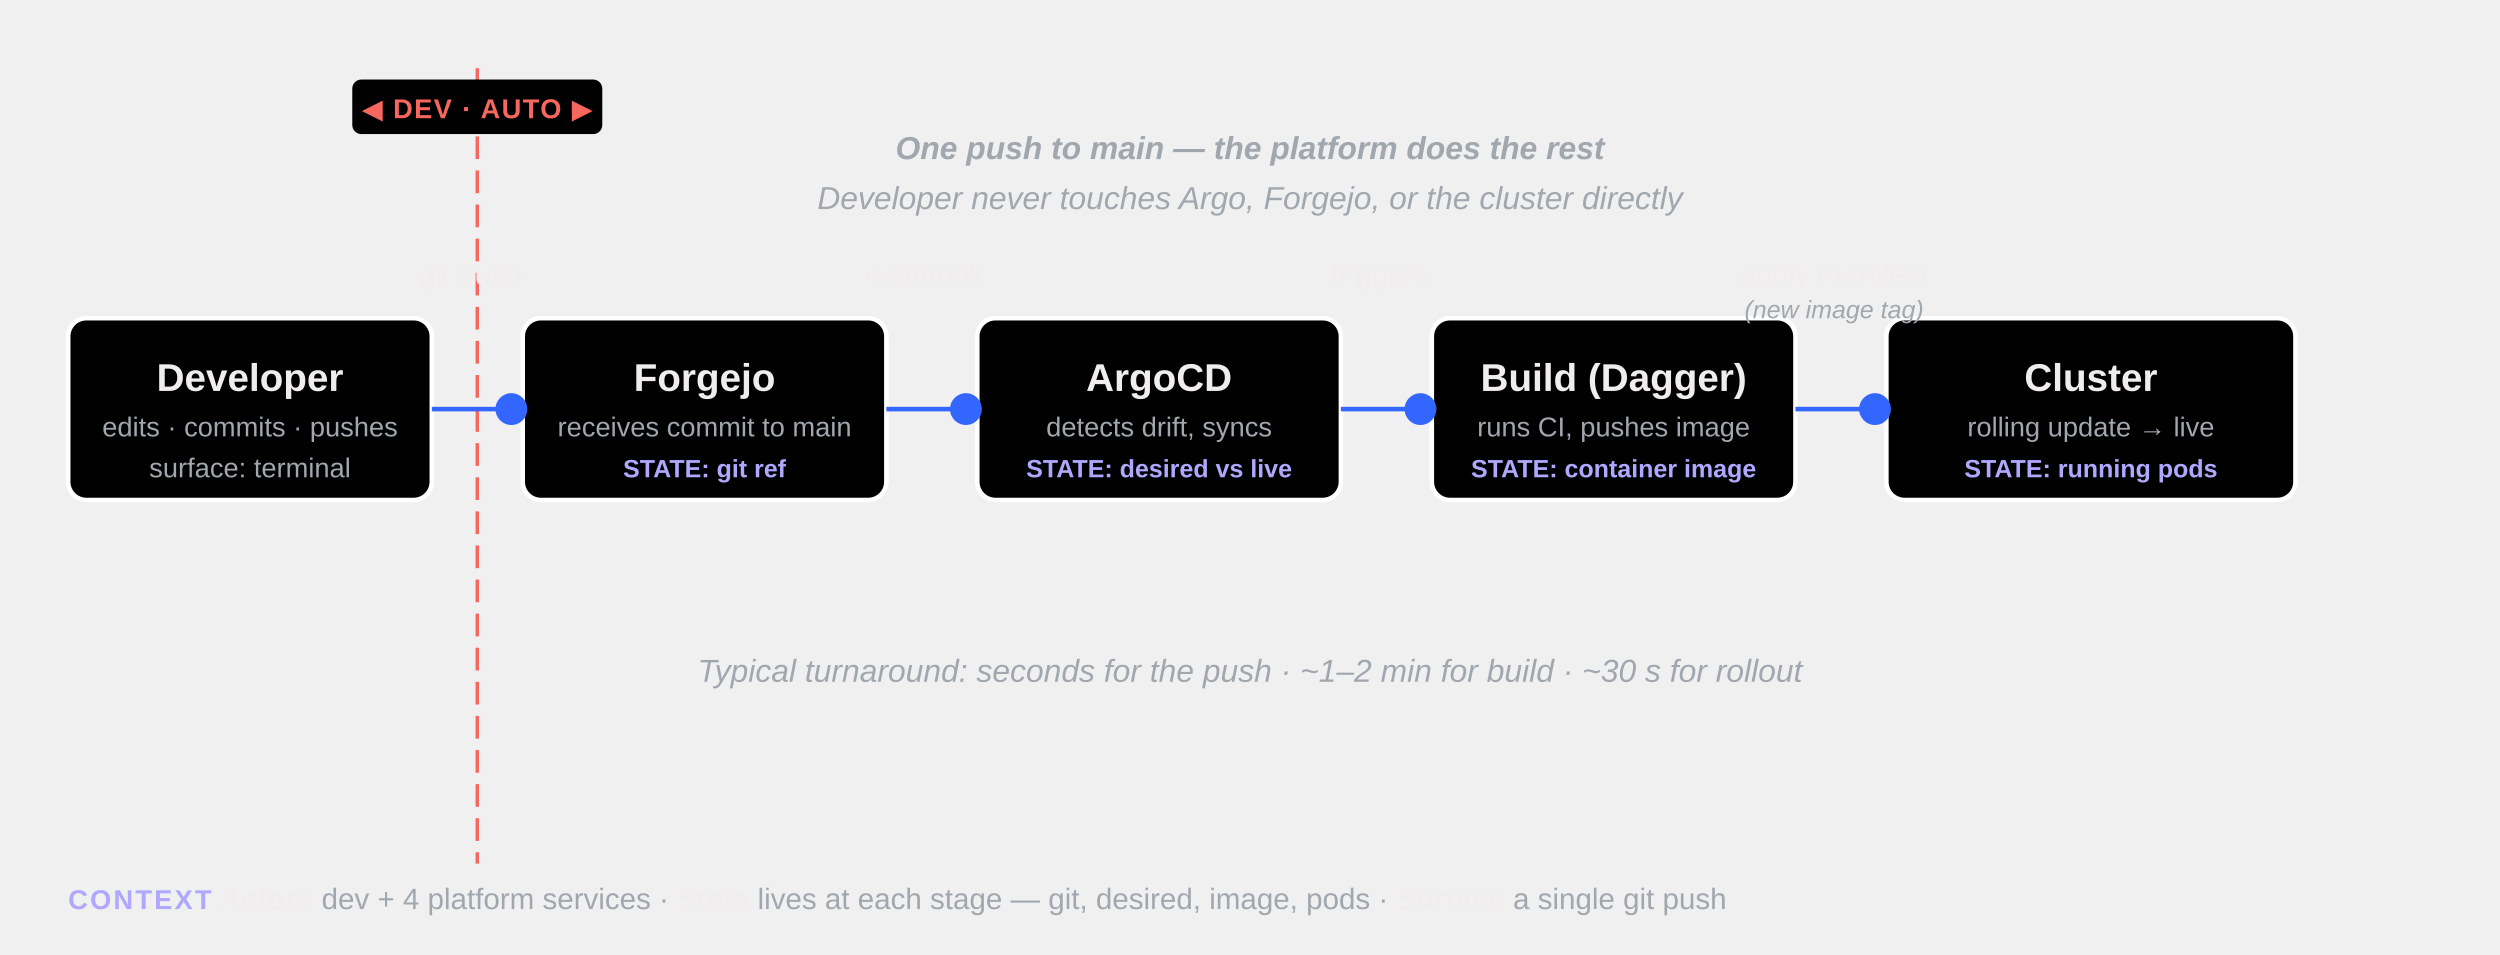
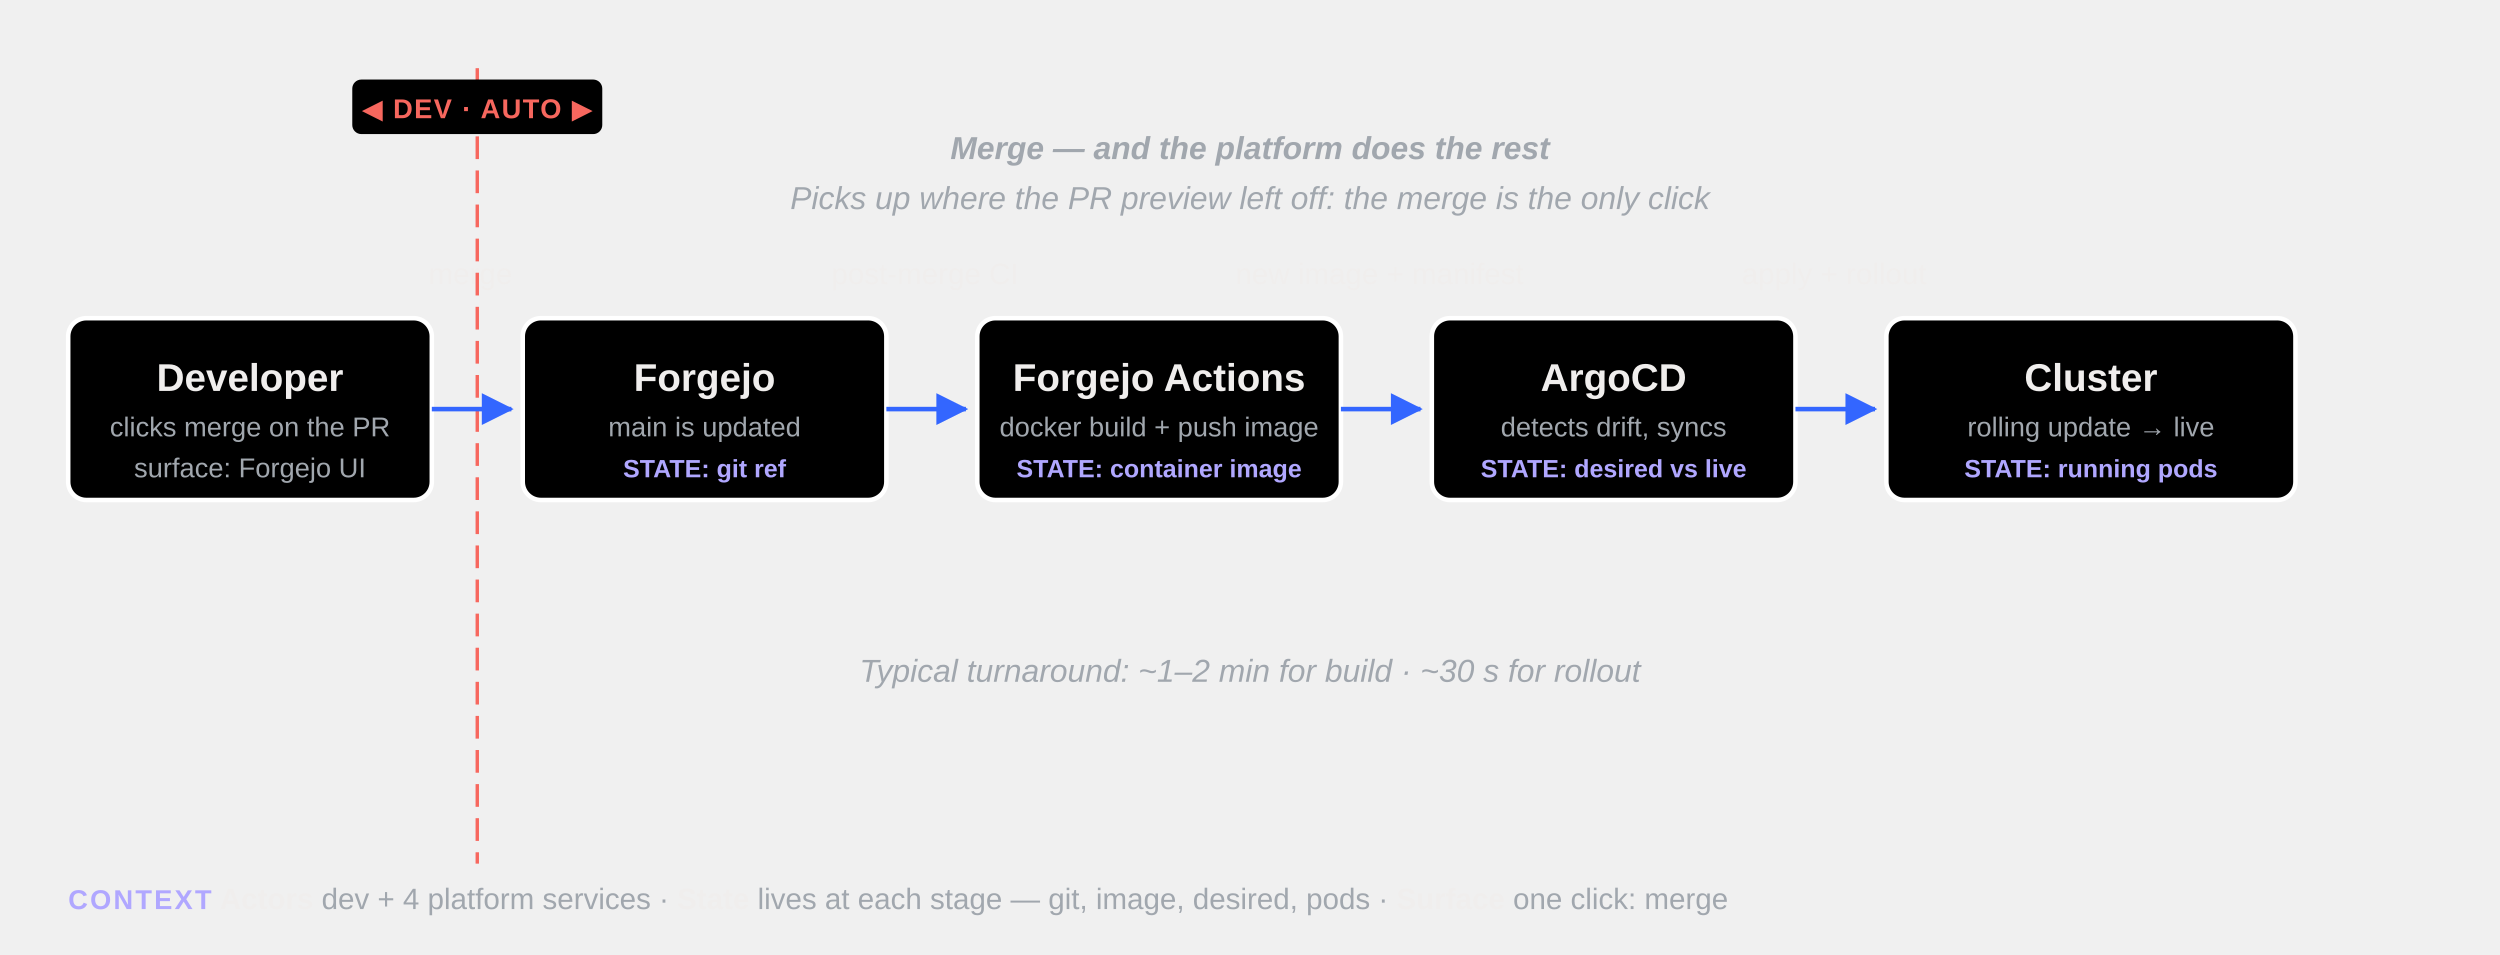
<svg xmlns="http://www.w3.org/2000/svg" viewBox="0 0 1100 420" font-family="Arial, 'Helvetica Neue', sans-serif">
  <defs>
    <style>
      .actor-label  { fill: #F0EEED; font-size: 17px; font-weight: 600; }
      .sub-label    { fill: #A1A7AE; font-size: 12px; }
      .arrow-label  { fill: #F0EEED; font-size: 13px; }
      .arrow-sub    { fill: #A1A7AE; font-size: 11px; font-style: italic; }
      .state-title  { fill: #B0A7FF; font-size: 11px; font-weight: 600; }
      .note         { fill: #A1A7AE; font-size: 14px; font-style: italic; }
      .legend-title { fill: #B0A7FF; font-size: 12px; font-weight: 600; letter-spacing: 0.08em; }
      .legend-text  { fill: #A1A7AE; font-size: 13px; }
      .box          { fill: #000000; }
    </style>
-     <marker id="flowArrow" markerWidth="10" markerHeight="10" refX="5" refY="5" orient="auto">
-       <circle cx="5" cy="5" r="3.5" fill="#3366FF" />
+     <marker id="flowArrow" markerWidth="7" markerHeight="7" refX="6.5" refY="3.5" orient="auto">
+       <polygon points="0 0, 7 3.5, 0 7" fill="#3366FF" />
    </marker>
  </defs>
  <line x1="210" y1="30" x2="210" y2="380" stroke="#F7675E" stroke-width="1.5" stroke-dasharray="10 5" />
  <rect x="155" y="35" width="110" height="24" rx="4" fill="#000000" />
  <text x="210" y="52" text-anchor="middle" fill="#F7675E" font-size="12px" font-weight="600" letter-spacing="0.05em">◀ DEV · AUTO ▶</text>
  <g transform="translate(30, 140)">
    <rect width="160" height="80" rx="8" class="box" stroke="#FFFFFF" stroke-width="2" />
    <text x="80" y="32" class="actor-label" text-anchor="middle">Developer</text>
-     <text x="80" y="52" class="sub-label" text-anchor="middle">edits · commits · pushes</text>
-     <text x="80" y="70" class="sub-label" text-anchor="middle">surface: terminal</text>
+     <text x="80" y="52" class="sub-label" text-anchor="middle">clicks merge on the PR</text>
+     <text x="80" y="70" class="sub-label" text-anchor="middle">surface: Forgejo UI</text>
  </g>
  <g transform="translate(230, 140)">
    <rect width="160" height="80" rx="8" class="box" stroke="#FFFFFF" stroke-width="2" />
    <text x="80" y="32" class="actor-label" text-anchor="middle">Forgejo</text>
-     <text x="80" y="52" class="sub-label" text-anchor="middle">receives commit to main</text>
+     <text x="80" y="52" class="sub-label" text-anchor="middle">main is updated</text>
    <text x="80" y="70" class="state-title" text-anchor="middle">STATE: git ref</text>
  </g>
  <g transform="translate(430, 140)">
    <rect width="160" height="80" rx="8" class="box" stroke="#FFFFFF" stroke-width="2" />
+     <text x="80" y="32" class="actor-label" text-anchor="middle">Forgejo Actions</text>
+     <text x="80" y="52" class="sub-label" text-anchor="middle">docker build + push image</text>
+     <text x="80" y="70" class="state-title" text-anchor="middle">STATE: container image</text>
+   </g>
+   <g transform="translate(630, 140)">
+     <rect width="160" height="80" rx="8" class="box" stroke="#FFFFFF" stroke-width="2" />
    <text x="80" y="32" class="actor-label" text-anchor="middle">ArgoCD</text>
    <text x="80" y="52" class="sub-label" text-anchor="middle">detects drift, syncs</text>
    <text x="80" y="70" class="state-title" text-anchor="middle">STATE: desired vs live</text>
-   </g>
-   <g transform="translate(630, 140)">
-     <rect width="160" height="80" rx="8" class="box" stroke="#FFFFFF" stroke-width="2" />
-     <text x="80" y="32" class="actor-label" text-anchor="middle">Build (Dagger)</text>
-     <text x="80" y="52" class="sub-label" text-anchor="middle">runs CI, pushes image</text>
-     <text x="80" y="70" class="state-title" text-anchor="middle">STATE: container image</text>
  </g>
  <g transform="translate(830, 140)">
    <rect width="180" height="80" rx="8" class="box" stroke="#FFFFFF" stroke-width="2" />
    <text x="90" y="32" class="actor-label" text-anchor="middle">Cluster</text>
    <text x="90" y="52" class="sub-label" text-anchor="middle">rolling update → live</text>
    <text x="90" y="70" class="state-title" text-anchor="middle">STATE: running pods</text>
  </g>
  <path d="M 190 180 L 225 180" stroke="#3366FF" stroke-width="2" fill="none" marker-end="url(#flowArrow)" />
-   <text x="207" y="125" class="arrow-label" text-anchor="middle">git push</text>
+   <text x="207" y="125" class="arrow-label" text-anchor="middle">merge</text>
  <path d="M 390 180 L 425 180" stroke="#3366FF" stroke-width="2" fill="none" marker-end="url(#flowArrow)" />
-   <text x="407" y="125" class="arrow-label" text-anchor="middle">webhook</text>
+   <text x="407" y="125" class="arrow-label" text-anchor="middle">post-merge CI</text>
  <path d="M 590 180 L 625 180" stroke="#3366FF" stroke-width="2" fill="none" marker-end="url(#flowArrow)" />
-   <text x="607" y="125" class="arrow-label" text-anchor="middle">triggers</text>
+   <text x="607" y="125" class="arrow-label" text-anchor="middle">new image + manifest</text>
  <path d="M 790 180 L 825 180" stroke="#3366FF" stroke-width="2" fill="none" marker-end="url(#flowArrow)" />
-   <text x="807" y="125" class="arrow-label" text-anchor="middle">apply manifest</text>
-   <text x="807" y="140" class="arrow-sub" text-anchor="middle">(new image tag)</text>
-   <text x="550" y="70" class="note" text-anchor="middle" fill="#F0EEED" font-size="16" font-weight="600">One push to main — the platform does the rest</text>
-   <text x="550" y="92" class="note" text-anchor="middle">Developer never touches Argo, Forgejo, or the cluster directly</text>
-   <text x="550" y="300" class="note" text-anchor="middle">Typical turnaround: seconds for the push · ~1–2 min for build · ~30 s for rollout</text>
+   <text x="807" y="125" class="arrow-label" text-anchor="middle">apply + rollout</text>
+   <text x="550" y="70" class="note" text-anchor="middle" fill="#F0EEED" font-size="16" font-weight="600">Merge — and the platform does the rest</text>
+   <text x="550" y="92" class="note" text-anchor="middle">Picks up where the PR preview left off: the merge is the only click</text>
+   <text x="550" y="300" class="note" text-anchor="middle">Typical turnaround: ~1–2 min for build · ~30 s for rollout</text>
  <g transform="translate(30, 400)">
    <text x="0" y="0" class="legend-text">
      <tspan class="legend-title">CONTEXT</tspan>
-       <tspan fill="#F0EEED" font-weight="600">Actors</tspan> dev + 4 platform services   ·   <tspan fill="#F0EEED" font-weight="600">State</tspan> lives at each stage — git, desired, image, pods   ·   <tspan fill="#F0EEED" font-weight="600">Surface</tspan> a single git push</text>
+       <tspan fill="#F0EEED" font-weight="600">Actors</tspan> dev + 4 platform services   ·   <tspan fill="#F0EEED" font-weight="600">State</tspan> lives at each stage — git, image, desired, pods   ·   <tspan fill="#F0EEED" font-weight="600">Surface</tspan> one click: merge</text>
  </g>
</svg>
